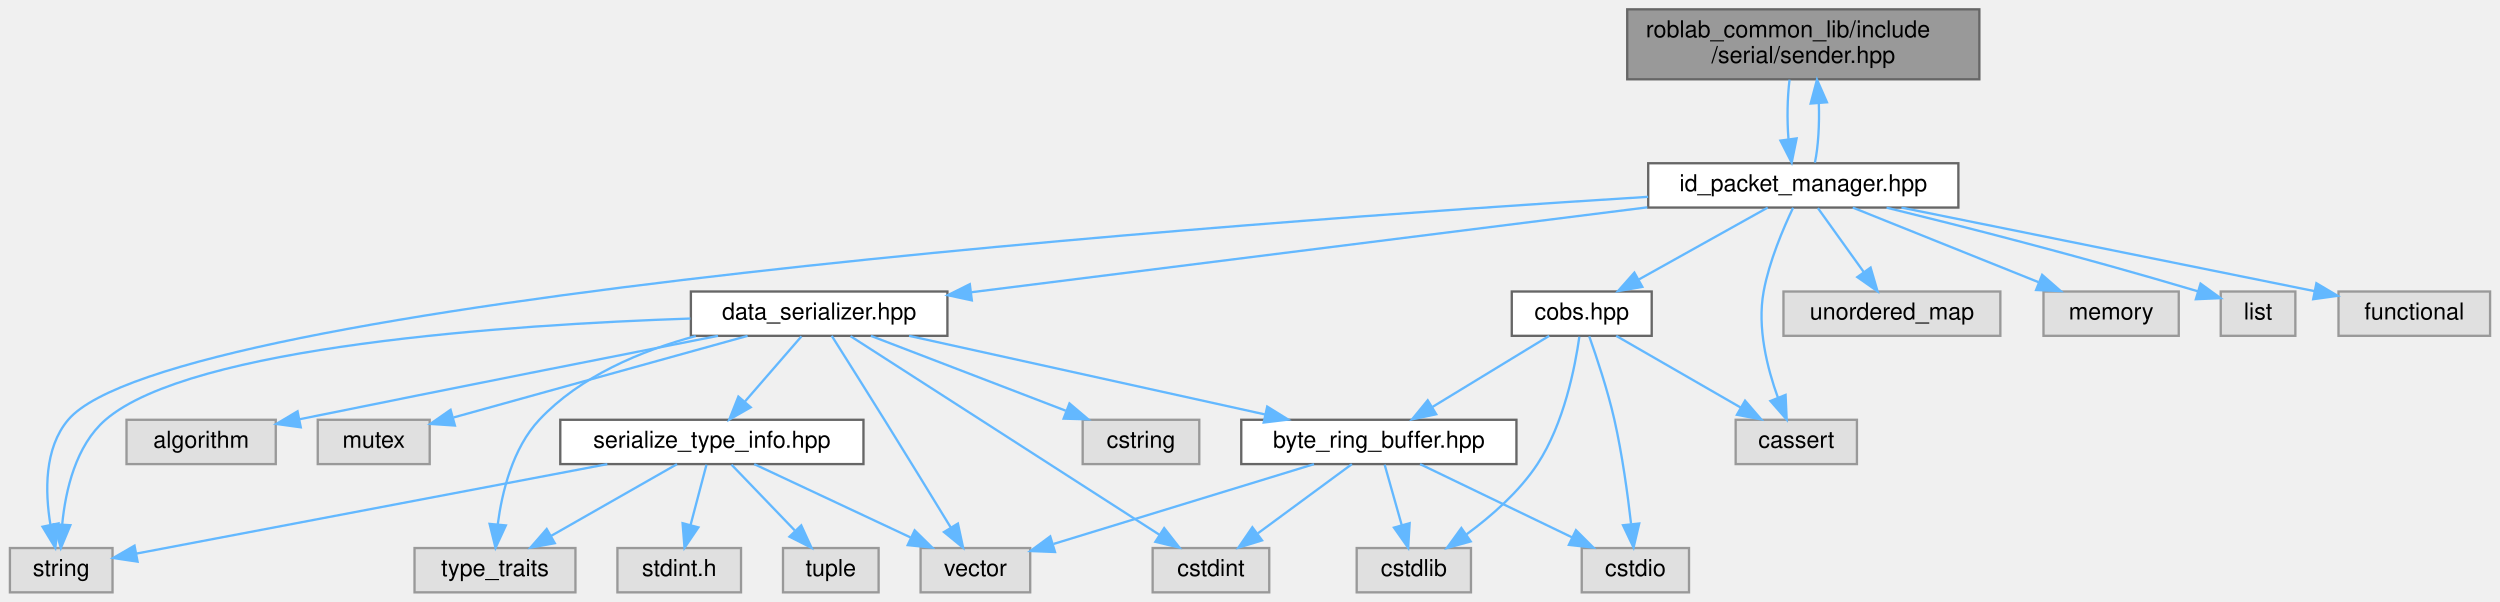
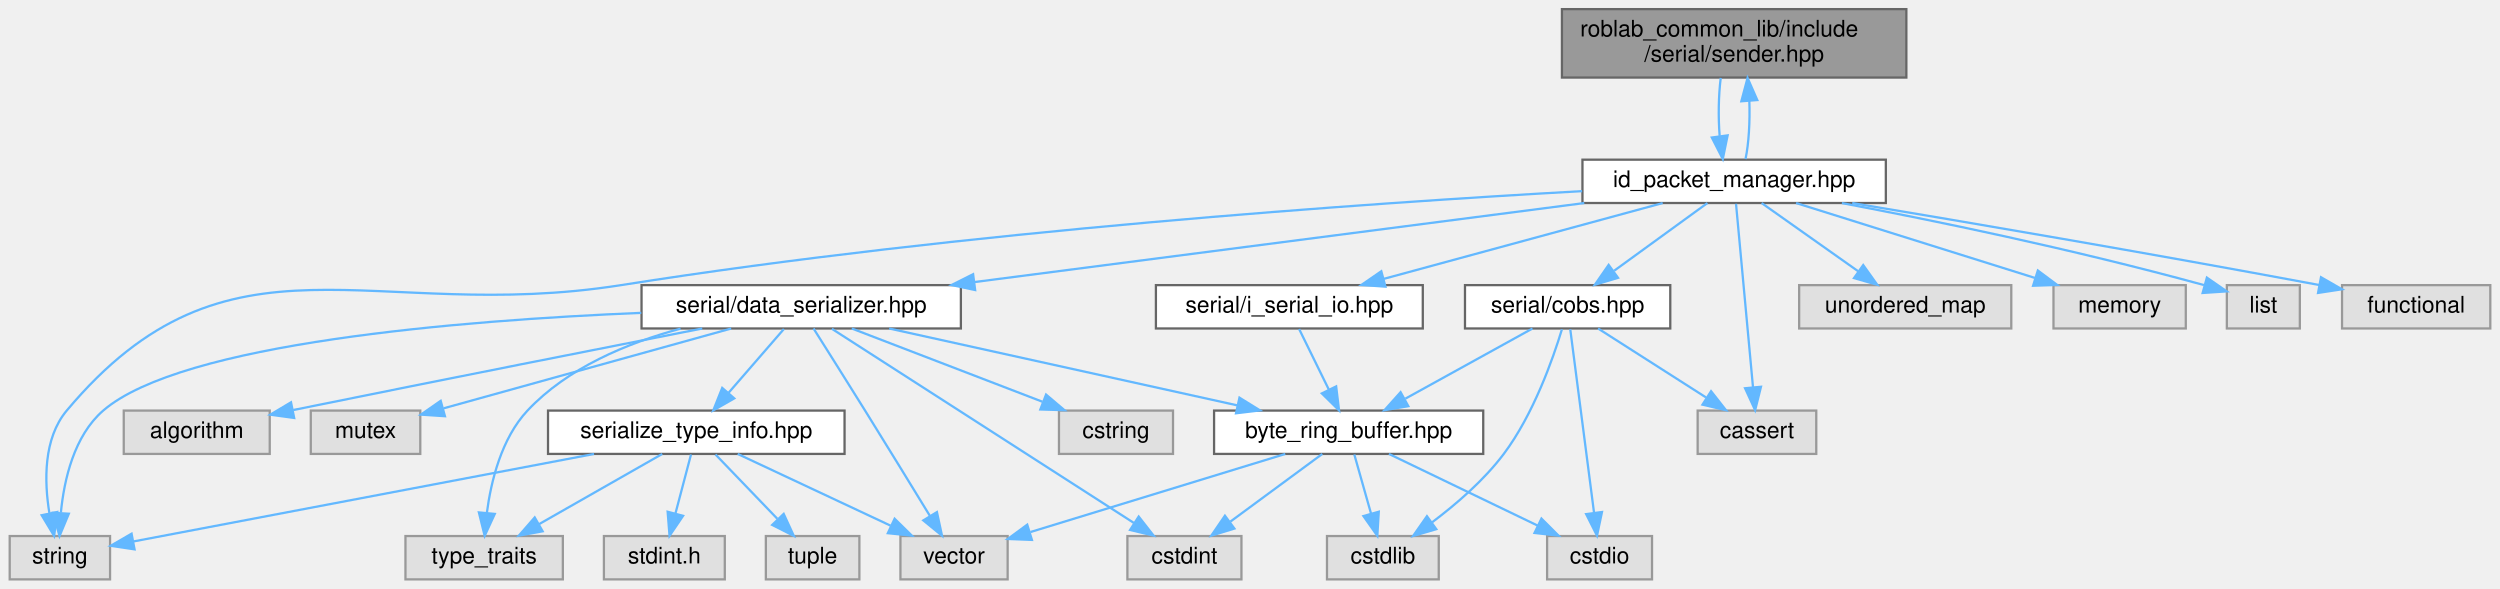
- <svg xmlns="http://www.w3.org/2000/svg" xmlns:xlink="http://www.w3.org/1999/xlink" width="1072pt" height="258pt" viewBox="0.00 0.00 1071.50 258.00">
+ <svg xmlns="http://www.w3.org/2000/svg" xmlns:xlink="http://www.w3.org/1999/xlink" width="1096pt" height="258pt" viewBox="0.00 0.00 1095.50 258.00">
  <g id="graph0" class="graph" transform="scale(1 1) rotate(0) translate(4 254)">
    <g id="node1" class="node">
      <g id="a_node1">
        <a xlink:title="シリアル通信で送るデータを登録">
-           <polygon fill="#999999" stroke="#666666" points="844.5,-250 693.5,-250 693.5,-220 844.5,-220 844.5,-250" />
-           <text text-anchor="start" x="701.5" y="-238" font-family="Helvetica,sans-Serif" font-size="10.00">roblab_common_lib/include</text>
-           <text text-anchor="middle" x="769" y="-227" font-family="Helvetica,sans-Serif" font-size="10.00">/serial/sender.hpp</text>
+           <polygon fill="#999999" stroke="#666666" points="831.5,-250 680.5,-250 680.5,-220 831.5,-220 831.5,-250" />
+           <text text-anchor="start" x="688.5" y="-238" font-family="Helvetica,sans-Serif" font-size="10.00">roblab_common_lib/include</text>
+           <text text-anchor="middle" x="756" y="-227" font-family="Helvetica,sans-Serif" font-size="10.00">/serial/sender.hpp</text>
        </a>
      </g>
    </g>
    <g id="node2" class="node">
      <g id="a_node2">
        <a xlink:href="id__packet__manager_8hpp.html" target="_top" xlink:title="ID付きパケットデータを管理">
-           <polygon fill="white" stroke="#666666" points="835.5,-184 702.5,-184 702.5,-165 835.5,-165 835.5,-184" />
-           <text text-anchor="middle" x="769" y="-172" font-family="Helvetica,sans-Serif" font-size="10.00">id_packet_manager.hpp</text>
+           <polygon fill="white" stroke="#666666" points="822.5,-184 689.5,-184 689.5,-165 822.5,-165 822.5,-184" />
+           <text text-anchor="middle" x="756" y="-172" font-family="Helvetica,sans-Serif" font-size="10.00">id_packet_manager.hpp</text>
        </a>
      </g>
    </g>
    <g id="edge1" class="edge">
-       <path fill="none" stroke="#63b8ff" d="M763.12,-219.84C762.15,-212.21 761.99,-202.7 762.64,-194.45" />
-       <polygon fill="#63b8ff" stroke="#63b8ff" points="766.14,-194.65 764.02,-184.27 759.21,-193.71 766.14,-194.65" />
+       <path fill="none" stroke="#63b8ff" d="M750.12,-219.84C749.15,-212.21 748.99,-202.7 749.64,-194.45" />
+       <polygon fill="#63b8ff" stroke="#63b8ff" points="753.14,-194.65 751.02,-184.27 746.21,-193.71 753.14,-194.65" />
    </g>
    <g id="edge32" class="edge">
-       <path fill="none" stroke="#63b8ff" d="M773.98,-184.27C775.42,-191.03 775.98,-200.72 775.66,-209.75" />
-       <polygon fill="#63b8ff" stroke="#63b8ff" points="772.16,-209.6 774.88,-219.84 779.14,-210.14 772.16,-209.6" />
+       <path fill="none" stroke="#63b8ff" d="M760.98,-184.27C762.42,-191.03 762.98,-200.72 762.66,-209.75" />
+       <polygon fill="#63b8ff" stroke="#63b8ff" points="759.16,-209.6 761.88,-219.84 766.14,-210.14 759.16,-209.6" />
    </g>
    <g id="node3" class="node">
      <g id="a_node3">
        <a xlink:title=" ">
          <polygon fill="#e0e0e0" stroke="#999999" points="44,-19 0,-19 0,0 44,0 44,-19" />
          <text text-anchor="middle" x="22" y="-7" font-family="Helvetica,sans-Serif" font-size="10.00">string</text>
        </a>
      </g>
    </g>
    <g id="edge2" class="edge">
-       <path fill="none" stroke="#63b8ff" d="M702.46,-169.61C528.15,-158.73 68.65,-125.41 25,-74 14.63,-61.79 15.06,-43 17.37,-29.03" />
-       <polygon fill="#63b8ff" stroke="#63b8ff" points="20.83,-29.58 19.46,-19.07 13.98,-28.14 20.83,-29.58" />
+       <path fill="none" stroke="#63b8ff" d="M689.35,-170.21C595.08,-164.92 417.57,-152.64 268,-129 158.63,-111.71 96.14,-158.86 25,-74 14.71,-61.72 15.12,-42.95 17.41,-28.99" />
+       <polygon fill="#63b8ff" stroke="#63b8ff" points="20.87,-29.55 19.48,-19.05 14.02,-28.13 20.87,-29.55" />
    </g>
    <g id="node4" class="node">
      <g id="a_node4">
        <a xlink:title=" ">
-           <polygon fill="#e0e0e0" stroke="#999999" points="853.5,-129 760.5,-129 760.5,-110 853.5,-110 853.5,-129" />
-           <text text-anchor="middle" x="807" y="-117" font-family="Helvetica,sans-Serif" font-size="10.00">unordered_map</text>
+           <polygon fill="#e0e0e0" stroke="#999999" points="877.5,-129 784.5,-129 784.5,-110 877.5,-110 877.5,-129" />
+           <text text-anchor="middle" x="831" y="-117" font-family="Helvetica,sans-Serif" font-size="10.00">unordered_map</text>
        </a>
      </g>
    </g>
    <g id="edge3" class="edge">
-       <path fill="none" stroke="#63b8ff" d="M775.27,-164.75C780.59,-157.34 788.36,-146.5 794.88,-137.41" />
-       <polygon fill="#63b8ff" stroke="#63b8ff" points="797.86,-139.26 800.84,-129.09 792.17,-135.18 797.86,-139.26" />
+       <path fill="none" stroke="#63b8ff" d="M768.05,-164.98C779.46,-156.92 796.83,-144.65 810.43,-135.03" />
+       <polygon fill="#63b8ff" stroke="#63b8ff" points="812.58,-137.8 818.73,-129.17 808.54,-132.08 812.58,-137.8" />
    </g>
    <g id="node5" class="node">
      <g id="a_node5">
        <a xlink:title=" ">
          <polygon fill="#e0e0e0" stroke="#999999" points="792,-74 740,-74 740,-55 792,-55 792,-74" />
          <text text-anchor="middle" x="766" y="-62" font-family="Helvetica,sans-Serif" font-size="10.00">cassert</text>
        </a>
      </g>
    </g>
    <g id="edge4" class="edge">
-       <path fill="none" stroke="#63b8ff" d="M764.63,-164.91C760.44,-156.14 754.4,-142.01 752,-129 749.15,-113.56 753.53,-96.16 758.12,-83.48" />
-       <polygon fill="#63b8ff" stroke="#63b8ff" points="761.41,-84.67 761.88,-74.09 754.91,-82.07 761.41,-84.67" />
+       <path fill="none" stroke="#63b8ff" d="M756.82,-164.66C758.44,-147.17 762.08,-107.8 764.26,-84.27" />
+       <polygon fill="#63b8ff" stroke="#63b8ff" points="767.76,-84.44 765.2,-74.16 760.79,-83.79 767.76,-84.44" />
    </g>
    <g id="node6" class="node">
      <g id="a_node6">
        <a xlink:title=" ">
-           <polygon fill="#e0e0e0" stroke="#999999" points="930,-129 872,-129 872,-110 930,-110 930,-129" />
-           <text text-anchor="middle" x="901" y="-117" font-family="Helvetica,sans-Serif" font-size="10.00">memory</text>
+           <polygon fill="#e0e0e0" stroke="#999999" points="954,-129 896,-129 896,-110 954,-110 954,-129" />
+           <text text-anchor="middle" x="925" y="-117" font-family="Helvetica,sans-Serif" font-size="10.00">memory</text>
        </a>
      </g>
    </g>
    <g id="edge5" class="edge">
-       <path fill="none" stroke="#63b8ff" d="M790.21,-164.98C811.73,-156.34 845.28,-142.87 869.83,-133.02" />
-       <polygon fill="#63b8ff" stroke="#63b8ff" points="871.43,-136.14 879.41,-129.17 868.82,-129.65 871.43,-136.14" />
+       <path fill="none" stroke="#63b8ff" d="M783.15,-164.98C811.53,-156.09 856.23,-142.07 887.86,-132.15" />
+       <polygon fill="#63b8ff" stroke="#63b8ff" points="889.14,-135.41 897.63,-129.08 887.05,-128.73 889.14,-135.41" />
    </g>
    <g id="node7" class="node">
      <g id="a_node7">
        <a xlink:title=" ">
-           <polygon fill="#e0e0e0" stroke="#999999" points="980,-129 948,-129 948,-110 980,-110 980,-129" />
-           <text text-anchor="middle" x="964" y="-117" font-family="Helvetica,sans-Serif" font-size="10.00">list</text>
+           <polygon fill="#e0e0e0" stroke="#999999" points="1004,-129 972,-129 972,-110 1004,-110 1004,-129" />
+           <text text-anchor="middle" x="988" y="-117" font-family="Helvetica,sans-Serif" font-size="10.00">list</text>
        </a>
      </g>
    </g>
    <g id="edge6" class="edge">
-       <path fill="none" stroke="#63b8ff" d="M804.7,-164.95C837.22,-156.98 886.75,-144.41 938.28,-129.06" />
-       <polygon fill="#63b8ff" stroke="#63b8ff" points="939.35,-132.39 947.92,-126.16 937.33,-125.69 939.35,-132.39" />
+       <path fill="none" stroke="#63b8ff" d="M803.24,-164.96C843.22,-157.38 902.17,-145.34 961.96,-129.03" />
+       <polygon fill="#63b8ff" stroke="#63b8ff" points="963.24,-132.3 971.95,-126.26 961.38,-125.56 963.24,-132.3" />
    </g>
    <g id="node8" class="node">
      <g id="a_node8">
        <a xlink:title=" ">
-           <polygon fill="#e0e0e0" stroke="#999999" points="1063.5,-129 998.5,-129 998.5,-110 1063.5,-110 1063.5,-129" />
-           <text text-anchor="middle" x="1031" y="-117" font-family="Helvetica,sans-Serif" font-size="10.00">functional</text>
+           <polygon fill="#e0e0e0" stroke="#999999" points="1087.5,-129 1022.5,-129 1022.5,-110 1087.5,-110 1087.5,-129" />
+           <text text-anchor="middle" x="1055" y="-117" font-family="Helvetica,sans-Serif" font-size="10.00">functional</text>
        </a>
      </g>
    </g>
    <g id="edge7" class="edge">
-       <path fill="none" stroke="#63b8ff" d="M811.09,-164.98C859.71,-155.15 939.26,-139.06 988.18,-129.16" />
-       <polygon fill="#63b8ff" stroke="#63b8ff" points="989.02,-132.56 998.13,-127.15 987.64,-125.7 989.02,-132.56" />
+       <path fill="none" stroke="#63b8ff" d="M807.76,-164.98C857.59,-156.68 935.32,-143.46 1012.55,-129.04" />
+       <polygon fill="#63b8ff" stroke="#63b8ff" points="1013.27,-132.46 1022.46,-127.18 1011.98,-125.58 1013.27,-132.46" />
    </g>
    <g id="node9" class="node">
      <g id="a_node9">
        <a xlink:href="cobs_8hpp.html" target="_top" xlink:title="COBS変換ライブラリ">
-           <polygon fill="white" stroke="#666666" points="704,-129 644,-129 644,-110 704,-110 704,-129" />
-           <text text-anchor="middle" x="674" y="-117" font-family="Helvetica,sans-Serif" font-size="10.00">cobs.hpp</text>
+           <polygon fill="white" stroke="#666666" points="728,-129 638,-129 638,-110 728,-110 728,-129" />
+           <text text-anchor="middle" x="683" y="-117" font-family="Helvetica,sans-Serif" font-size="10.00">serial/cobs.hpp</text>
        </a>
      </g>
    </g>
    <g id="edge8" class="edge">
-       <path fill="none" stroke="#63b8ff" d="M753.74,-164.98C738.87,-156.69 716.02,-143.94 698.58,-134.22" />
-       <polygon fill="#63b8ff" stroke="#63b8ff" points="699.98,-130.99 689.54,-129.17 696.57,-137.1 699.98,-130.99" />
+       <path fill="none" stroke="#63b8ff" d="M744.27,-164.98C733.27,-157 716.58,-144.88 703.4,-135.31" />
+       <polygon fill="#63b8ff" stroke="#63b8ff" points="705.09,-132.21 694.94,-129.17 700.98,-137.88 705.09,-132.21" />
    </g>
    <g id="node15" class="node">
      <g id="a_node15">
        <a xlink:href="data__serializer_8hpp.html" target="_top" xlink:title="データとバイト列の変換ライブラリ">
-           <polygon fill="white" stroke="#666666" points="402,-129 292,-129 292,-110 402,-110 402,-129" />
-           <text text-anchor="middle" x="347" y="-117" font-family="Helvetica,sans-Serif" font-size="10.00">data_serializer.hpp</text>
+           <polygon fill="white" stroke="#666666" points="417,-129 277,-129 277,-110 417,-110 417,-129" />
+           <text text-anchor="middle" x="347" y="-117" font-family="Helvetica,sans-Serif" font-size="10.00">serial/data_serializer.hpp</text>
        </a>
      </g>
    </g>
    <g id="edge17" class="edge">
-       <path fill="none" stroke="#63b8ff" d="M702.13,-165.1C622.73,-155.13 491.16,-138.61 412.4,-128.71" />
-       <polygon fill="#63b8ff" stroke="#63b8ff" points="412.48,-125.2 402.12,-127.42 411.61,-132.14 412.48,-125.2" />
+       <path fill="none" stroke="#63b8ff" d="M690.29,-164.98C617.35,-155.53 499.82,-140.3 422.98,-130.35" />
+       <polygon fill="#63b8ff" stroke="#63b8ff" points="423.26,-126.85 412.89,-129.04 422.36,-133.79 423.26,-126.85" />
+     </g>
+     <g id="node23" class="node">
+       <g id="a_node23">
+         <a xlink:href="i__serial__io_8hpp.html" target="_top" xlink:title="シリアル通信IO抽象クラス">
+           <polygon fill="white" stroke="#666666" points="619.5,-129 502.5,-129 502.5,-110 619.5,-110 619.5,-129" />
+           <text text-anchor="middle" x="561" y="-117" font-family="Helvetica,sans-Serif" font-size="10.00">serial/i_serial_io.hpp</text>
+         </a>
+       </g>
+     </g>
+     <g id="edge33" class="edge">
+       <path fill="none" stroke="#63b8ff" d="M724.67,-164.98C691.51,-155.97 639,-141.7 602.44,-131.76" />
+       <polygon fill="#63b8ff" stroke="#63b8ff" points="603.14,-128.33 592.58,-129.08 601.31,-135.08 603.14,-128.33" />
    </g>
    <g id="edge15" class="edge">
-       <path fill="none" stroke="#63b8ff" d="M688.78,-109.98C703.18,-101.69 725.31,-88.94 742.19,-79.22" />
-       <polygon fill="#63b8ff" stroke="#63b8ff" points="744.03,-82.19 750.95,-74.17 740.54,-76.13 744.03,-82.19" />
+       <path fill="none" stroke="#63b8ff" d="M696.34,-109.98C709.09,-101.84 728.55,-89.41 743.67,-79.76" />
+       <polygon fill="#63b8ff" stroke="#63b8ff" points="745.88,-82.5 752.42,-74.17 742.11,-76.6 745.88,-82.5" />
    </g>
    <g id="node10" class="node">
      <g id="a_node10">
        <a xlink:href="byte__ring__buffer_8hpp.html" target="_top" xlink:title="シリアル通信用リングバッファー">
          <polygon fill="white" stroke="#666666" points="646,-74 528,-74 528,-55 646,-55 646,-74" />
          <text text-anchor="middle" x="587" y="-62" font-family="Helvetica,sans-Serif" font-size="10.00">byte_ring_buffer.hpp</text>
        </a>
      </g>
    </g>
    <g id="edge9" class="edge">
-       <path fill="none" stroke="#63b8ff" d="M660.02,-109.98C646.53,-101.77 625.87,-89.18 609.96,-79.49" />
-       <polygon fill="#63b8ff" stroke="#63b8ff" points="611.59,-76.38 601.23,-74.17 607.95,-82.36 611.59,-76.38" />
+       <path fill="none" stroke="#63b8ff" d="M667.58,-109.98C652.55,-101.69 629.46,-88.94 611.84,-79.22" />
+       <polygon fill="#63b8ff" stroke="#63b8ff" points="613.15,-75.94 602.7,-74.17 609.77,-82.07 613.15,-75.94" />
    </g>
    <g id="node13" class="node">
      <g id="a_node13">
        <a xlink:title=" ">
          <polygon fill="#e0e0e0" stroke="#999999" points="720,-19 674,-19 674,0 720,0 720,-19" />
          <text text-anchor="middle" x="697" y="-7" font-family="Helvetica,sans-Serif" font-size="10.00">cstdio</text>
        </a>
      </g>
    </g>
    <g id="edge14" class="edge">
-       <path fill="none" stroke="#63b8ff" d="M677.22,-109.75C680.38,-100.86 685.14,-86.64 688,-74 691.35,-59.2 693.69,-42.16 695.14,-29.46" />
-       <polygon fill="#63b8ff" stroke="#63b8ff" points="698.65,-29.52 696.22,-19.21 691.69,-28.78 698.65,-29.52" />
+       <path fill="none" stroke="#63b8ff" d="M684.15,-109.66C686.41,-92.17 691.52,-52.8 694.57,-29.27" />
+       <polygon fill="#63b8ff" stroke="#63b8ff" points="698.06,-29.53 695.88,-19.16 691.12,-28.63 698.06,-29.53" />
    </g>
    <g id="node14" class="node">
      <g id="a_node14">
        <a xlink:title=" ">
          <polygon fill="#e0e0e0" stroke="#999999" points="626.5,-19 577.5,-19 577.5,0 626.5,0 626.5,-19" />
          <text text-anchor="middle" x="602" y="-7" font-family="Helvetica,sans-Serif" font-size="10.00">cstdlib</text>
        </a>
      </g>
    </g>
    <g id="edge16" class="edge">
-       <path fill="none" stroke="#63b8ff" d="M672.98,-109.61C671.15,-96.67 666.38,-72.31 655,-55 647.16,-43.08 635.19,-32.64 624.61,-24.88" />
-       <polygon fill="#63b8ff" stroke="#63b8ff" points="626.38,-21.84 616.17,-19.01 622.38,-27.59 626.38,-21.84" />
+       <path fill="none" stroke="#63b8ff" d="M680.5,-109.62C676.57,-96.69 668.02,-72.35 655,-55 646.32,-43.44 634.1,-32.92 623.57,-25.01" />
+       <polygon fill="#63b8ff" stroke="#63b8ff" points="625.41,-22.02 615.25,-19.02 621.32,-27.7 625.41,-22.02" />
    </g>
    <g id="node11" class="node">
      <g id="a_node11">
        <a xlink:title=" ">
          <polygon fill="#e0e0e0" stroke="#999999" points="540,-19 490,-19 490,0 540,0 540,-19" />
          <text text-anchor="middle" x="515" y="-7" font-family="Helvetica,sans-Serif" font-size="10.00">cstdint</text>
        </a>
      </g>
    </g>
    <g id="edge10" class="edge">
      <path fill="none" stroke="#63b8ff" d="M575.43,-54.98C564.58,-47 548.12,-34.88 535.12,-25.31" />
      <polygon fill="#63b8ff" stroke="#63b8ff" points="536.91,-22.28 526.78,-19.17 532.76,-27.92 536.91,-22.28" />
    </g>
    <g id="node12" class="node">
      <g id="a_node12">
        <a xlink:title=" ">
          <polygon fill="#e0e0e0" stroke="#999999" points="437.5,-19 390.5,-19 390.5,0 437.5,0 437.5,-19" />
          <text text-anchor="middle" x="414" y="-7" font-family="Helvetica,sans-Serif" font-size="10.00">vector</text>
        </a>
      </g>
    </g>
    <g id="edge11" class="edge">
      <path fill="none" stroke="#63b8ff" d="M559.2,-54.98C528.78,-45.66 480.01,-30.72 447.5,-20.76" />
      <polygon fill="#63b8ff" stroke="#63b8ff" points="448.14,-17.3 437.56,-17.72 446.09,-23.99 448.14,-17.3" />
    </g>
    <g id="edge12" class="edge">
      <path fill="none" stroke="#63b8ff" d="M604.67,-54.98C622.29,-46.5 649.58,-33.35 669.93,-23.54" />
      <polygon fill="#63b8ff" stroke="#63b8ff" points="671.52,-26.66 679.01,-19.17 668.48,-20.36 671.52,-26.66" />
    </g>
    <g id="edge13" class="edge">
      <path fill="none" stroke="#63b8ff" d="M589.48,-54.75C591.46,-47.72 594.32,-37.62 596.81,-28.84" />
      <polygon fill="#63b8ff" stroke="#63b8ff" points="600.21,-29.66 599.57,-19.09 593.48,-27.76 600.21,-29.66" />
    </g>
    <g id="edge18" class="edge">
-       <path fill="none" stroke="#63b8ff" d="M291.77,-117.41C214,-114.75 77.57,-105.58 41,-74 28.22,-62.96 23.85,-43.71 22.44,-29.29" />
+       <path fill="none" stroke="#63b8ff" d="M276.89,-116.85C197.69,-113.54 75.34,-103.65 41,-74 28.22,-62.96 23.85,-43.71 22.44,-29.29" />
      <polygon fill="#63b8ff" stroke="#63b8ff" points="25.92,-28.79 21.85,-19.01 18.93,-29.19 25.92,-28.79" />
    </g>
    <g id="edge25" class="edge">
      <path fill="none" stroke="#63b8ff" d="M385.56,-109.98C427.07,-100.82 493.21,-86.21 538.29,-76.26" />
      <polygon fill="#63b8ff" stroke="#63b8ff" points="539.13,-79.66 548.14,-74.08 537.62,-72.82 539.13,-79.66" />
    </g>
    <g id="edge20" class="edge">
      <path fill="none" stroke="#63b8ff" d="M360.46,-109.84C389.34,-91.28 457.46,-47.49 492.83,-24.75" />
      <polygon fill="#63b8ff" stroke="#63b8ff" points="494.95,-27.55 501.47,-19.2 491.17,-21.66 494.95,-27.55" />
    </g>
    <g id="edge19" class="edge">
      <path fill="none" stroke="#63b8ff" d="M352.4,-109.99C358.05,-101.04 367.19,-86.56 375,-74 384.69,-58.42 395.61,-40.61 403.43,-27.82" />
      <polygon fill="#63b8ff" stroke="#63b8ff" points="406.5,-29.5 408.73,-19.15 400.53,-25.86 406.5,-29.5" />
    </g>
    <g id="node16" class="node">
      <g id="a_node16">
        <a xlink:title=" ">
          <polygon fill="#e0e0e0" stroke="#999999" points="242.5,-19 173.5,-19 173.5,0 242.5,0 242.5,-19" />
          <text text-anchor="middle" x="208" y="-7" font-family="Helvetica,sans-Serif" font-size="10.00">type_traits</text>
        </a>
      </g>
    </g>
    <g id="edge21" class="edge">
      <path fill="none" stroke="#63b8ff" d="M294.1,-109.92C270.69,-103.61 244.55,-92.72 227,-74 215.57,-61.81 211,-43.02 209.17,-29.04" />
      <polygon fill="#63b8ff" stroke="#63b8ff" points="212.66,-28.7 208.23,-19.08 205.69,-29.36 212.66,-28.7" />
    </g>
    <g id="node17" class="node">
      <g id="a_node17">
        <a xlink:title=" ">
          <polygon fill="#e0e0e0" stroke="#999999" points="510,-74 460,-74 460,-55 510,-55 510,-74" />
          <text text-anchor="middle" x="485" y="-62" font-family="Helvetica,sans-Serif" font-size="10.00">cstring</text>
        </a>
      </g>
    </g>
    <g id="edge22" class="edge">
      <path fill="none" stroke="#63b8ff" d="M369.17,-109.98C391.77,-101.3 427.06,-87.75 452.75,-77.88" />
      <polygon fill="#63b8ff" stroke="#63b8ff" points="454.34,-81.02 462.42,-74.17 451.83,-74.49 454.34,-81.02" />
    </g>
    <g id="node18" class="node">
      <g id="a_node18">
        <a xlink:title=" ">
          <polygon fill="#e0e0e0" stroke="#999999" points="114,-74 50,-74 50,-55 114,-55 114,-74" />
          <text text-anchor="middle" x="82" y="-62" font-family="Helvetica,sans-Serif" font-size="10.00">algorithm</text>
        </a>
      </g>
    </g>
    <g id="edge23" class="edge">
      <path fill="none" stroke="#63b8ff" d="M303.62,-109.99C260.59,-101.53 192.51,-88.07 124.29,-74.25" />
      <polygon fill="#63b8ff" stroke="#63b8ff" points="124.72,-70.77 114.22,-72.21 123.33,-77.63 124.72,-70.77" />
    </g>
    <g id="node19" class="node">
      <g id="a_node19">
        <a xlink:title=" ">
          <polygon fill="#e0e0e0" stroke="#999999" points="180,-74 132,-74 132,-55 180,-55 180,-74" />
          <text text-anchor="middle" x="156" y="-62" font-family="Helvetica,sans-Serif" font-size="10.00">mutex</text>
        </a>
      </g>
    </g>
    <g id="edge24" class="edge">
      <path fill="none" stroke="#63b8ff" d="M316.31,-109.98C281.86,-100.42 226.09,-84.95 190.24,-75" />
      <polygon fill="#63b8ff" stroke="#63b8ff" points="190.82,-71.53 180.25,-72.23 188.95,-78.28 190.82,-71.53" />
    </g>
    <g id="node20" class="node">
      <g id="a_node20">
        <a xlink:href="serialize__type__info_8hpp.html" target="_top" xlink:title="DataSeializerで変換する型に関する情報">
          <polygon fill="white" stroke="#666666" points="366,-74 236,-74 236,-55 366,-55 366,-74" />
          <text text-anchor="middle" x="301" y="-62" font-family="Helvetica,sans-Serif" font-size="10.00">serialize_type_info.hpp</text>
        </a>
      </g>
    </g>
    <g id="edge26" class="edge">
      <path fill="none" stroke="#63b8ff" d="M339.4,-109.75C332.84,-102.18 323.18,-91.05 315.19,-81.84" />
      <polygon fill="#63b8ff" stroke="#63b8ff" points="317.65,-79.35 308.45,-74.09 312.37,-83.94 317.65,-79.35" />
    </g>
    <g id="edge31" class="edge">
      <path fill="none" stroke="#63b8ff" d="M256.17,-54.98C199.66,-44.25 103.89,-26.06 54.14,-16.61" />
      <polygon fill="#63b8ff" stroke="#63b8ff" points="54.74,-13.16 44.26,-14.73 53.43,-20.03 54.74,-13.16" />
    </g>
    <g id="edge29" class="edge">
      <path fill="none" stroke="#63b8ff" d="M319.16,-54.98C337.25,-46.5 365.28,-33.35 386.19,-23.54" />
      <polygon fill="#63b8ff" stroke="#63b8ff" points="387.95,-26.59 395.51,-19.17 384.97,-20.25 387.95,-26.59" />
    </g>
    <g id="edge27" class="edge">
      <path fill="none" stroke="#63b8ff" d="M286.06,-54.98C271.5,-46.69 249.13,-33.94 232.07,-24.22" />
      <polygon fill="#63b8ff" stroke="#63b8ff" points="233.64,-21.08 223.21,-19.17 230.17,-27.16 233.64,-21.08" />
    </g>
    <g id="node21" class="node">
      <g id="a_node21">
        <a xlink:title=" ">
          <polygon fill="#e0e0e0" stroke="#999999" points="313.5,-19 260.5,-19 260.5,0 313.5,0 313.5,-19" />
          <text text-anchor="middle" x="287" y="-7" font-family="Helvetica,sans-Serif" font-size="10.00">stdint.h</text>
        </a>
      </g>
    </g>
    <g id="edge28" class="edge">
      <path fill="none" stroke="#63b8ff" d="M298.69,-54.75C296.83,-47.72 294.16,-37.62 291.85,-28.84" />
      <polygon fill="#63b8ff" stroke="#63b8ff" points="295.21,-27.86 289.27,-19.09 288.44,-29.65 295.21,-27.86" />
    </g>
    <g id="node22" class="node">
      <g id="a_node22">
        <a xlink:title=" ">
          <polygon fill="#e0e0e0" stroke="#999999" points="372.5,-19 331.5,-19 331.5,0 372.5,0 372.5,-19" />
          <text text-anchor="middle" x="352" y="-7" font-family="Helvetica,sans-Serif" font-size="10.00">tuple</text>
        </a>
      </g>
    </g>
    <g id="edge30" class="edge">
      <path fill="none" stroke="#63b8ff" d="M309.42,-54.75C316.77,-47.11 327.63,-35.82 336.54,-26.56" />
      <polygon fill="#63b8ff" stroke="#63b8ff" points="339.32,-28.72 343.74,-19.09 334.28,-23.87 339.32,-28.72" />
    </g>
+     <g id="edge34" class="edge">
+       <path fill="none" stroke="#63b8ff" d="M565.29,-109.75C568.81,-102.57 573.91,-92.18 578.28,-83.27" />
+       <polygon fill="#63b8ff" stroke="#63b8ff" points="581.52,-84.61 582.79,-74.09 575.24,-81.53 581.52,-84.61" />
+     </g>
  </g>
</svg>
